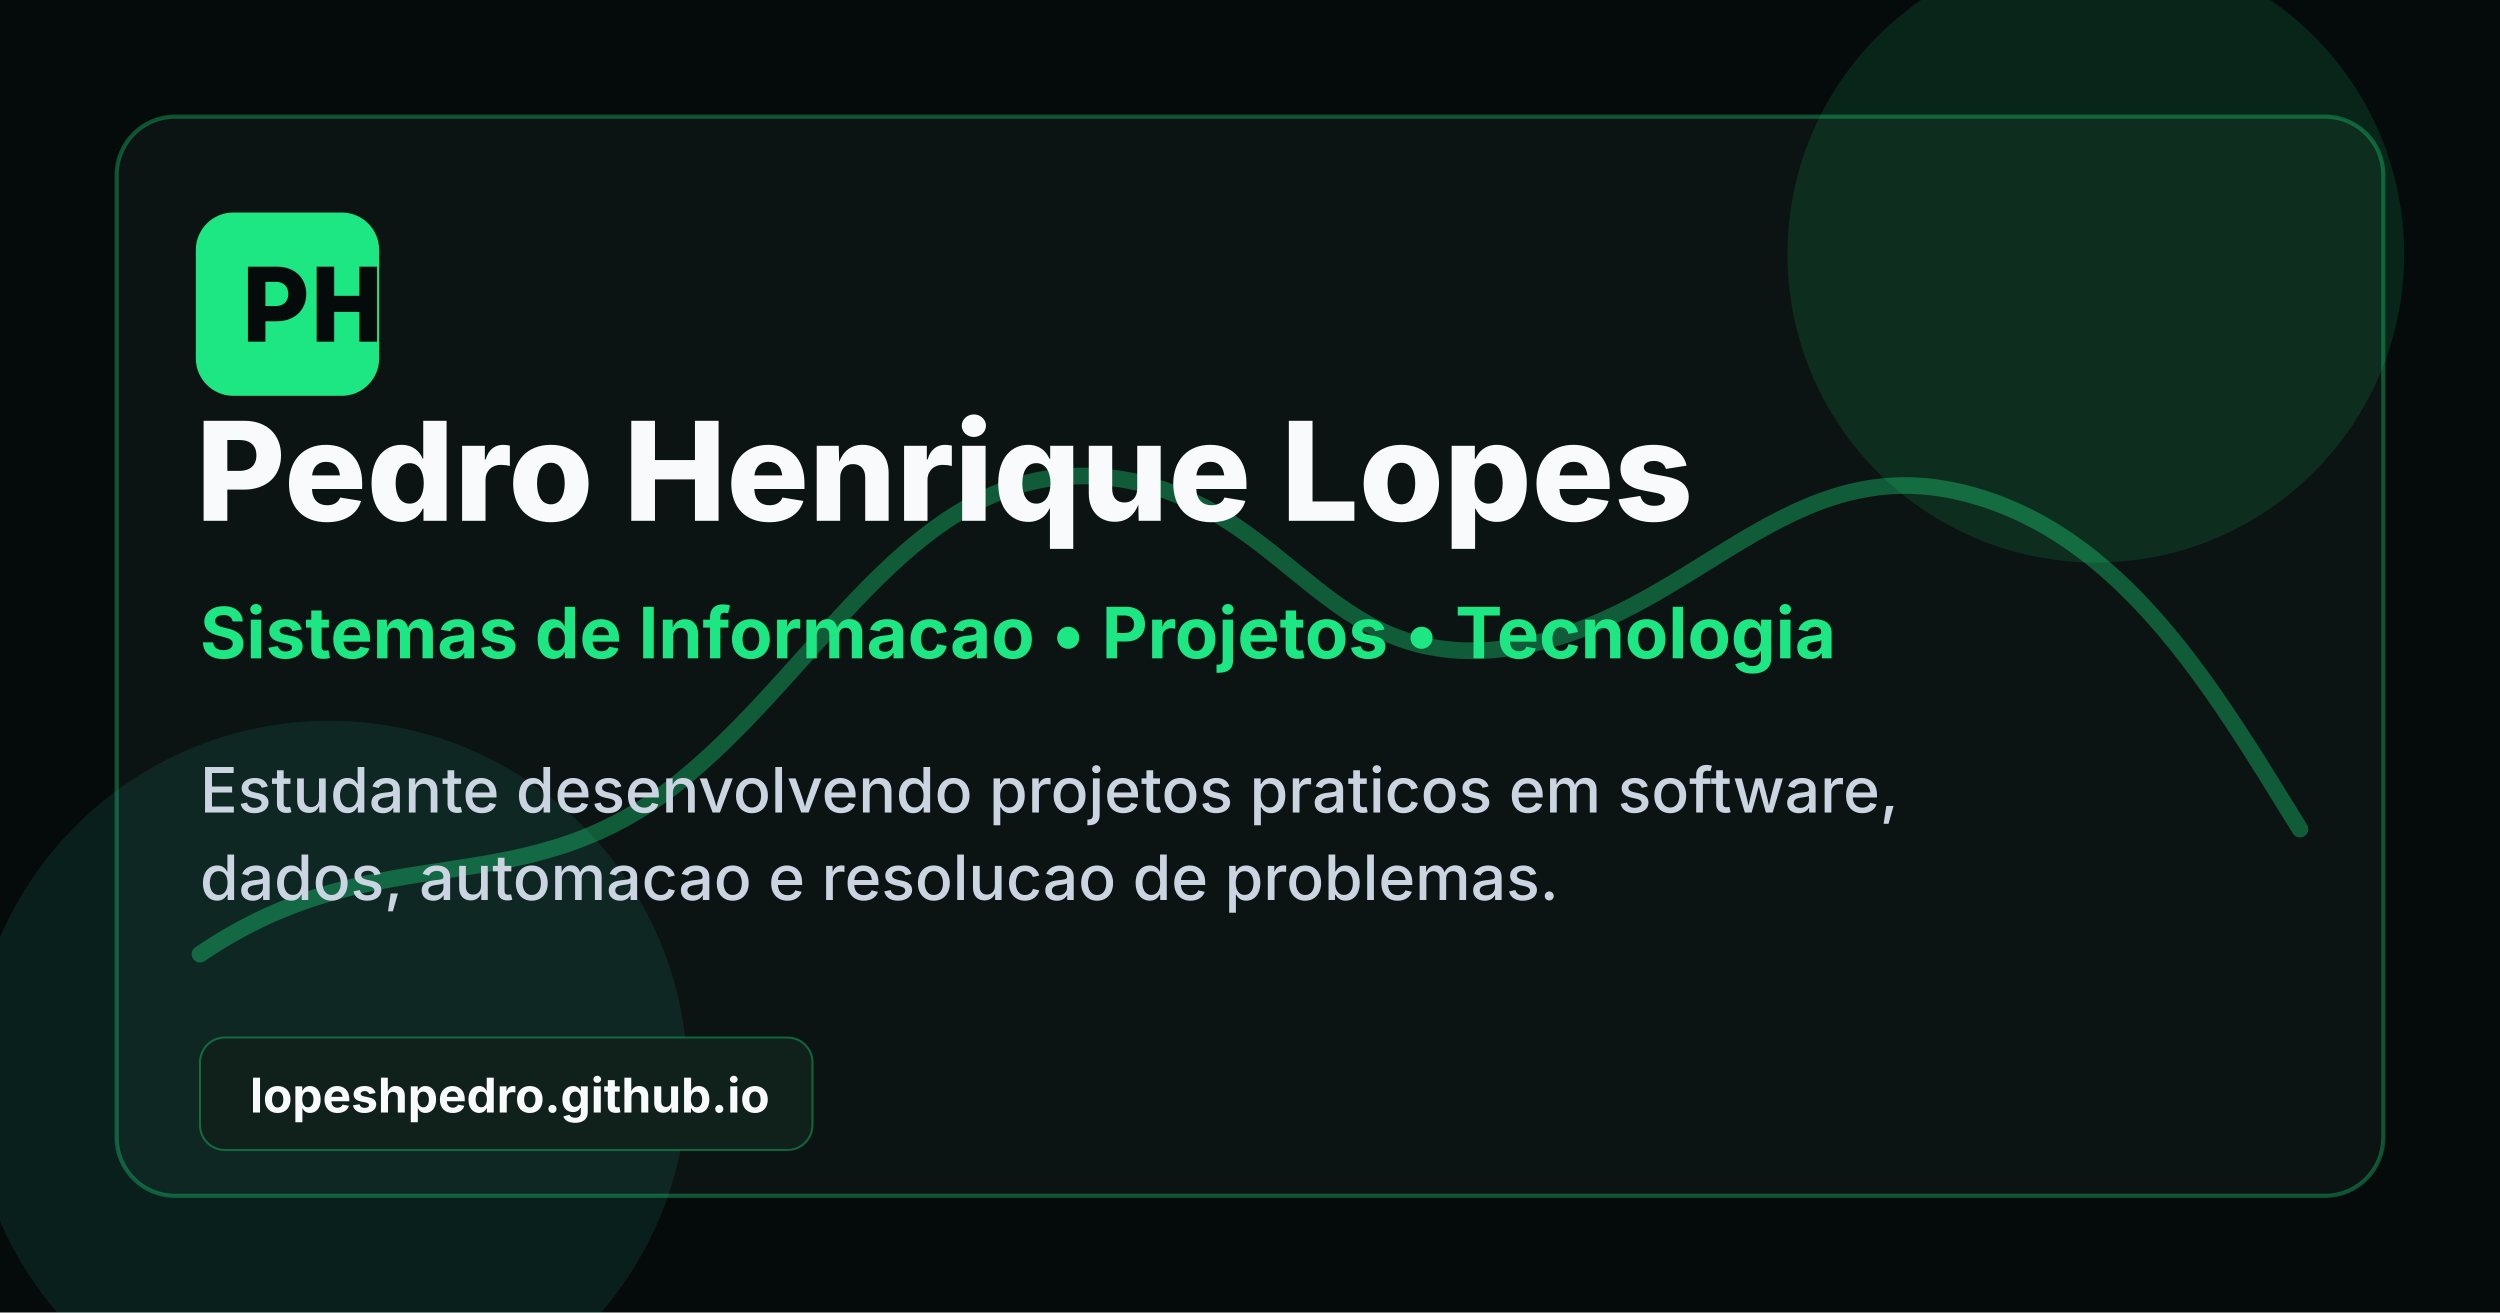
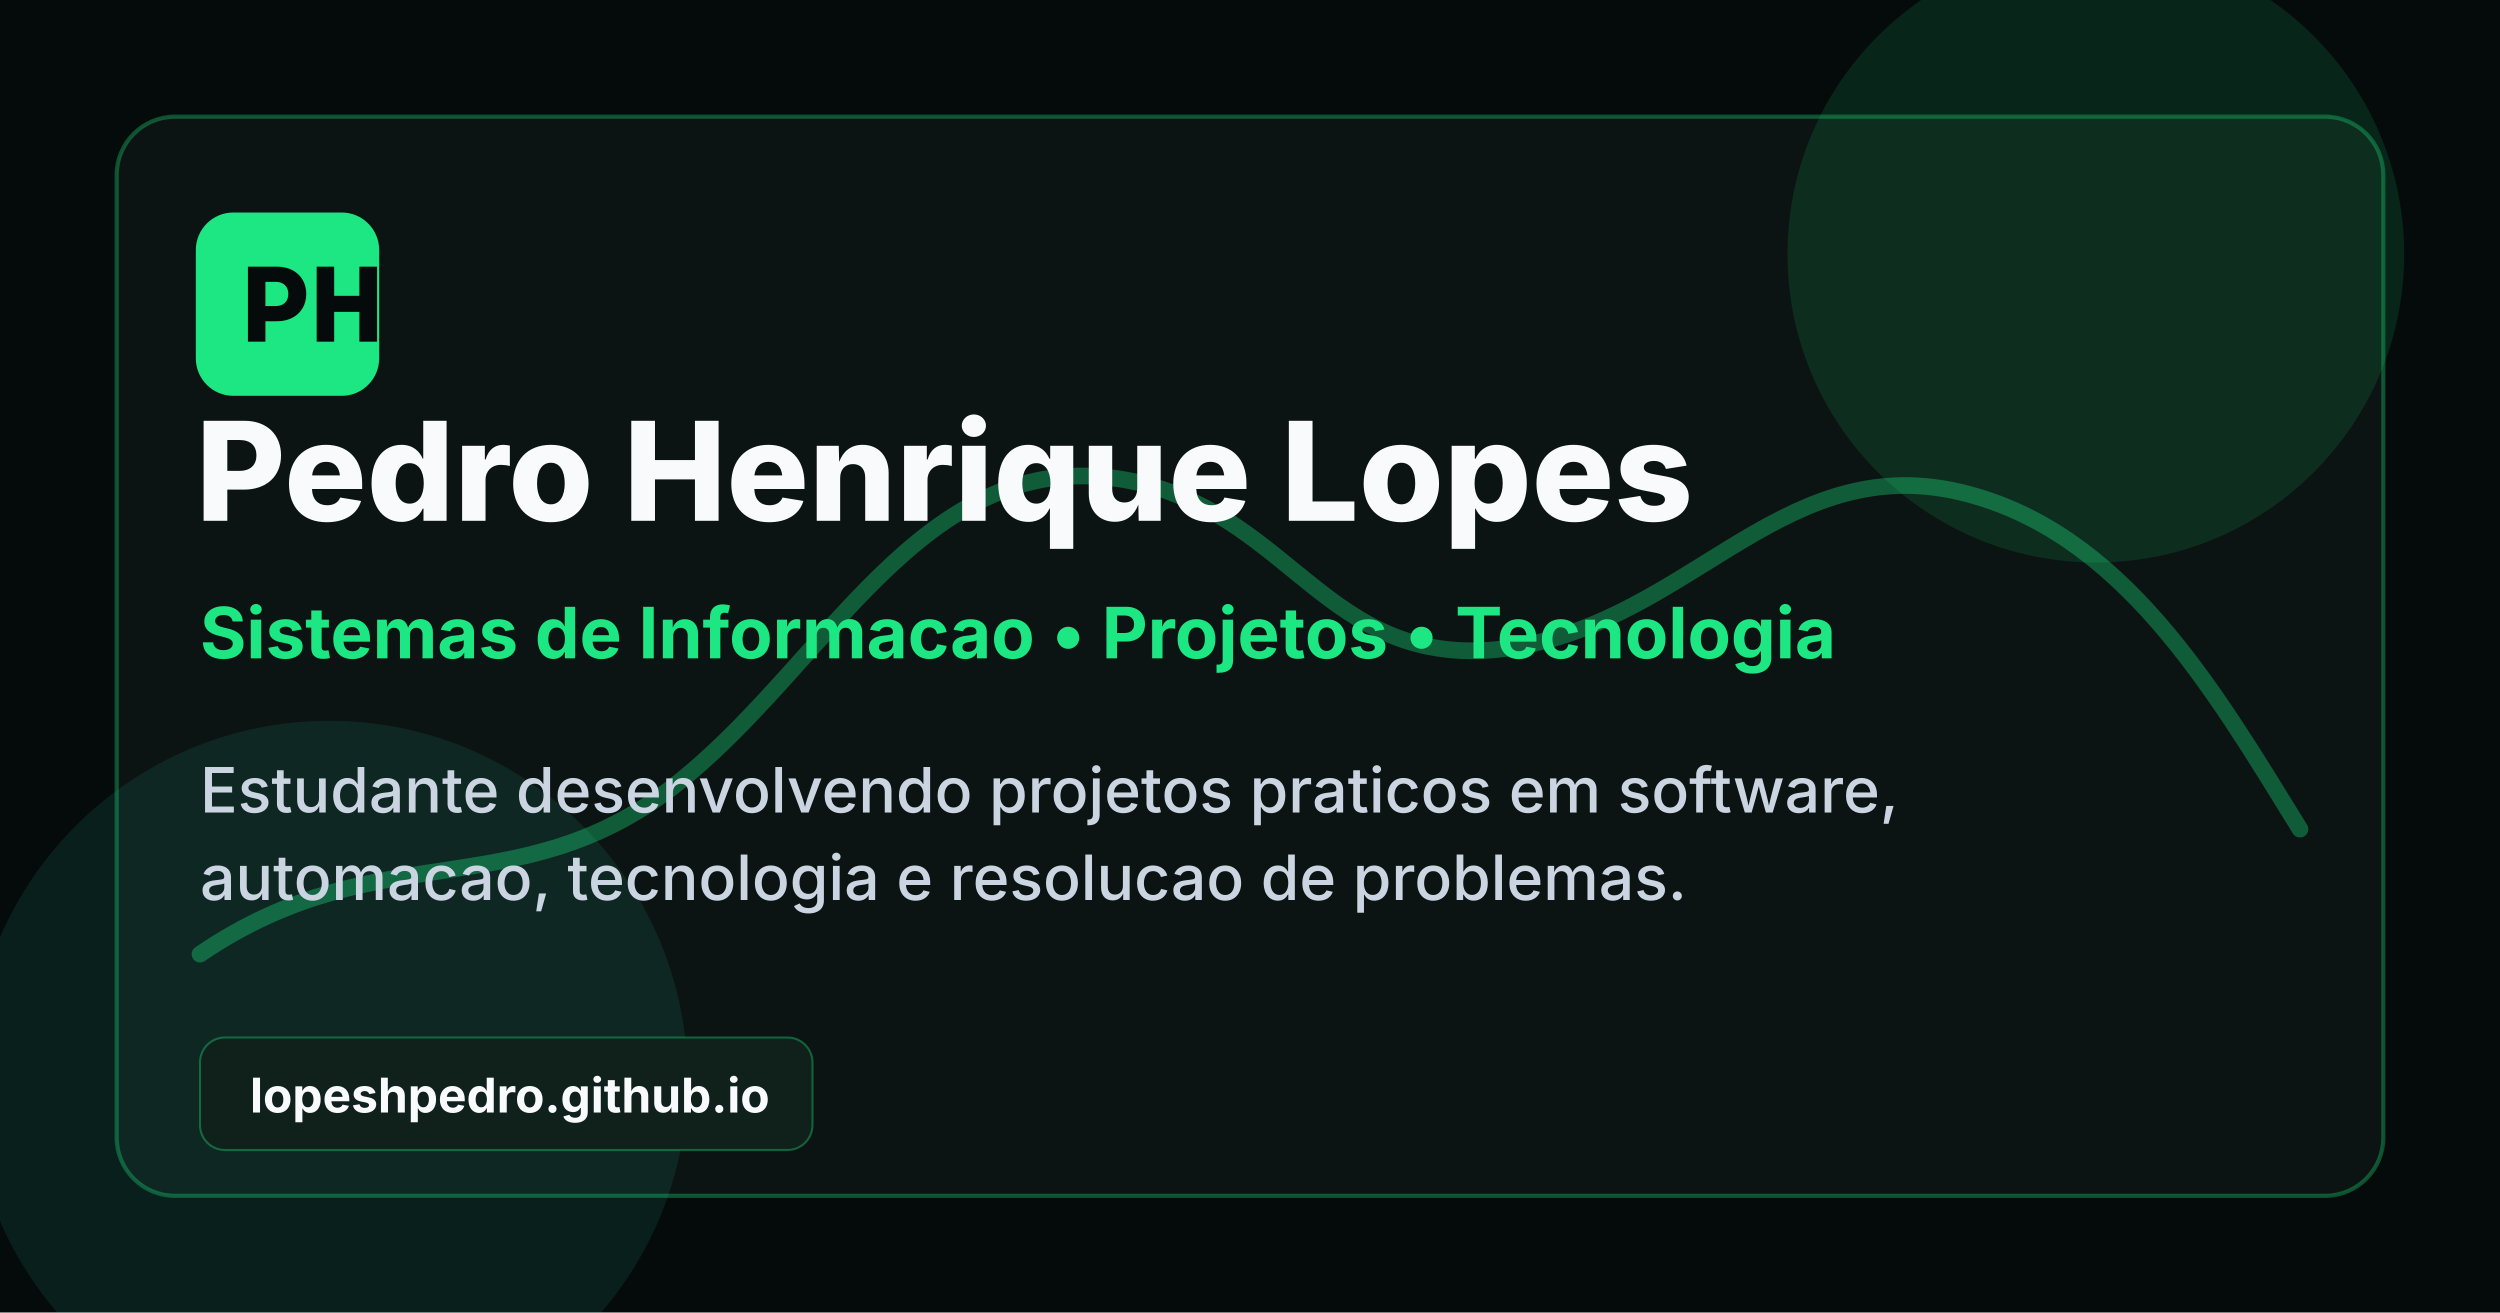
<svg xmlns="http://www.w3.org/2000/svg" width="1200" height="630" viewBox="0 0 1200 630" fill="none">
  <rect width="1200" height="630" fill="#050B0A" />
  <rect x="56" y="56" width="1088" height="518" rx="28" fill="#0B1412" stroke="#1DE782" stroke-opacity="0.32" stroke-width="2" />
  <circle cx="1006" cy="122" r="148" fill="#1DE782" fill-opacity="0.12" />
  <circle cx="158" cy="518" r="172" fill="#2DD4BF" fill-opacity="0.1" />
  <path d="M96 458C184 398 252 438 330 372C402 312 448 208 548 232C620 250 638 318 716 312C808 304 852 216 940 236C1018 254 1062 330 1104 398" stroke="#1DE782" stroke-width="8" stroke-linecap="round" stroke-linejoin="round" opacity="0.34" />
  <g transform="translate(94 102)">
    <rect width="88" height="88" rx="18" fill="#1DE782" />
    <path d="M25 62V26H39C47.3 26 53 31.3 53 39.1C53 46.9 47.3 52.2 39 52.2H33.4V62H25ZM33.4 44.9H38.5C42.1 44.9 44.4 42.6 44.4 39.1C44.4 35.6 42.1 33.3 38.5 33.3H33.4V44.9Z" fill="#050B0A" />
    <path d="M58 62V26H66.4V40H78.5V26H87V62H78.5V47.7H66.4V62H58Z" fill="#050B0A" />
  </g>
  <text x="94" y="250" fill="#F8FAFC" font-family="Inter, Arial, sans-serif" font-size="66" font-weight="800">Pedro Henrique Lopes</text>
  <text x="96" y="316" fill="#1DE782" font-family="Inter, Arial, sans-serif" font-size="34" font-weight="700">Sistemas de Informacao • Projetos • Tecnologia</text>
  <text x="96" y="390" fill="#CBD5E1" font-family="Inter, Arial, sans-serif" font-size="30" font-weight="500">Estudante desenvolvendo projetos praticos em software,</text>
-   <text x="96" y="432" fill="#CBD5E1" font-family="Inter, Arial, sans-serif" font-size="30" font-weight="500">dados, automacao e resolucao de problemas.</text>
+   <text x="96" y="432" fill="#CBD5E1" font-family="Inter, Arial, sans-serif" font-size="30" font-weight="500">automacao, tecnologia e resolucao de problemas.</text>
  <g transform="translate(96 498)">
    <rect width="294" height="54" rx="12" fill="#10201B" stroke="#1DE782" stroke-opacity="0.35" />
    <text x="24" y="36" fill="#F8FAFC" font-family="Inter, Arial, sans-serif" font-size="23" font-weight="700">lopeshpedro.github.io</text>
  </g>
</svg>
